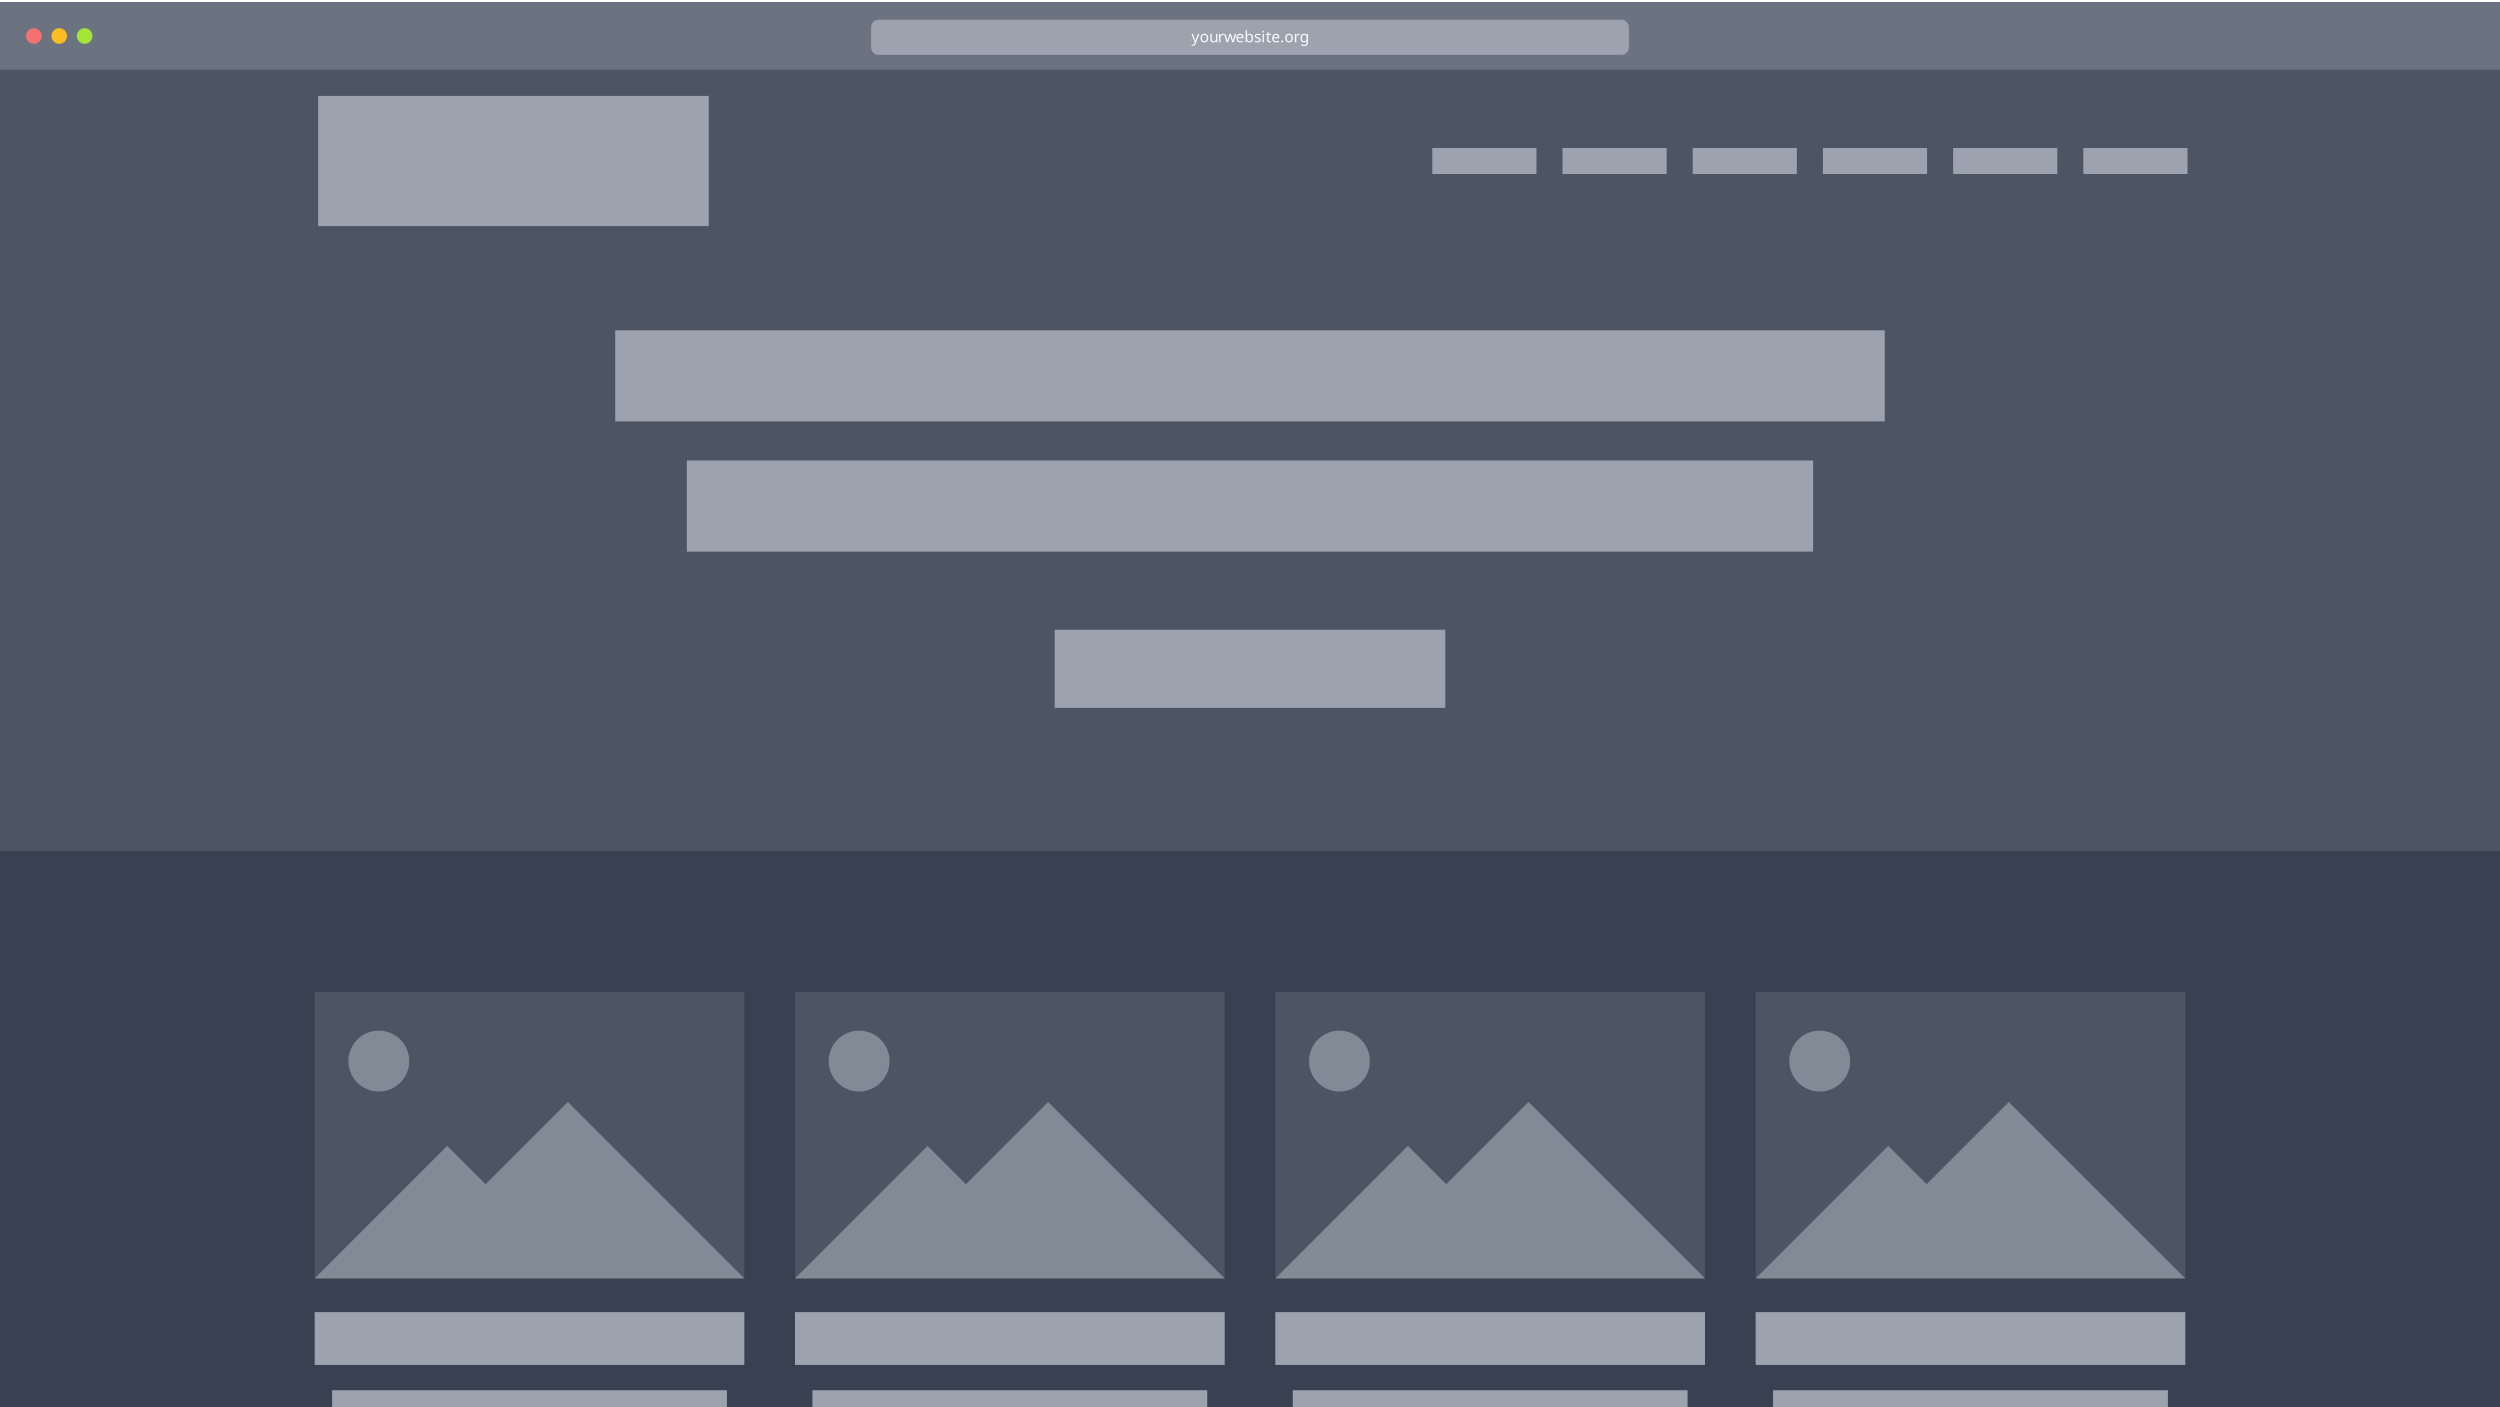
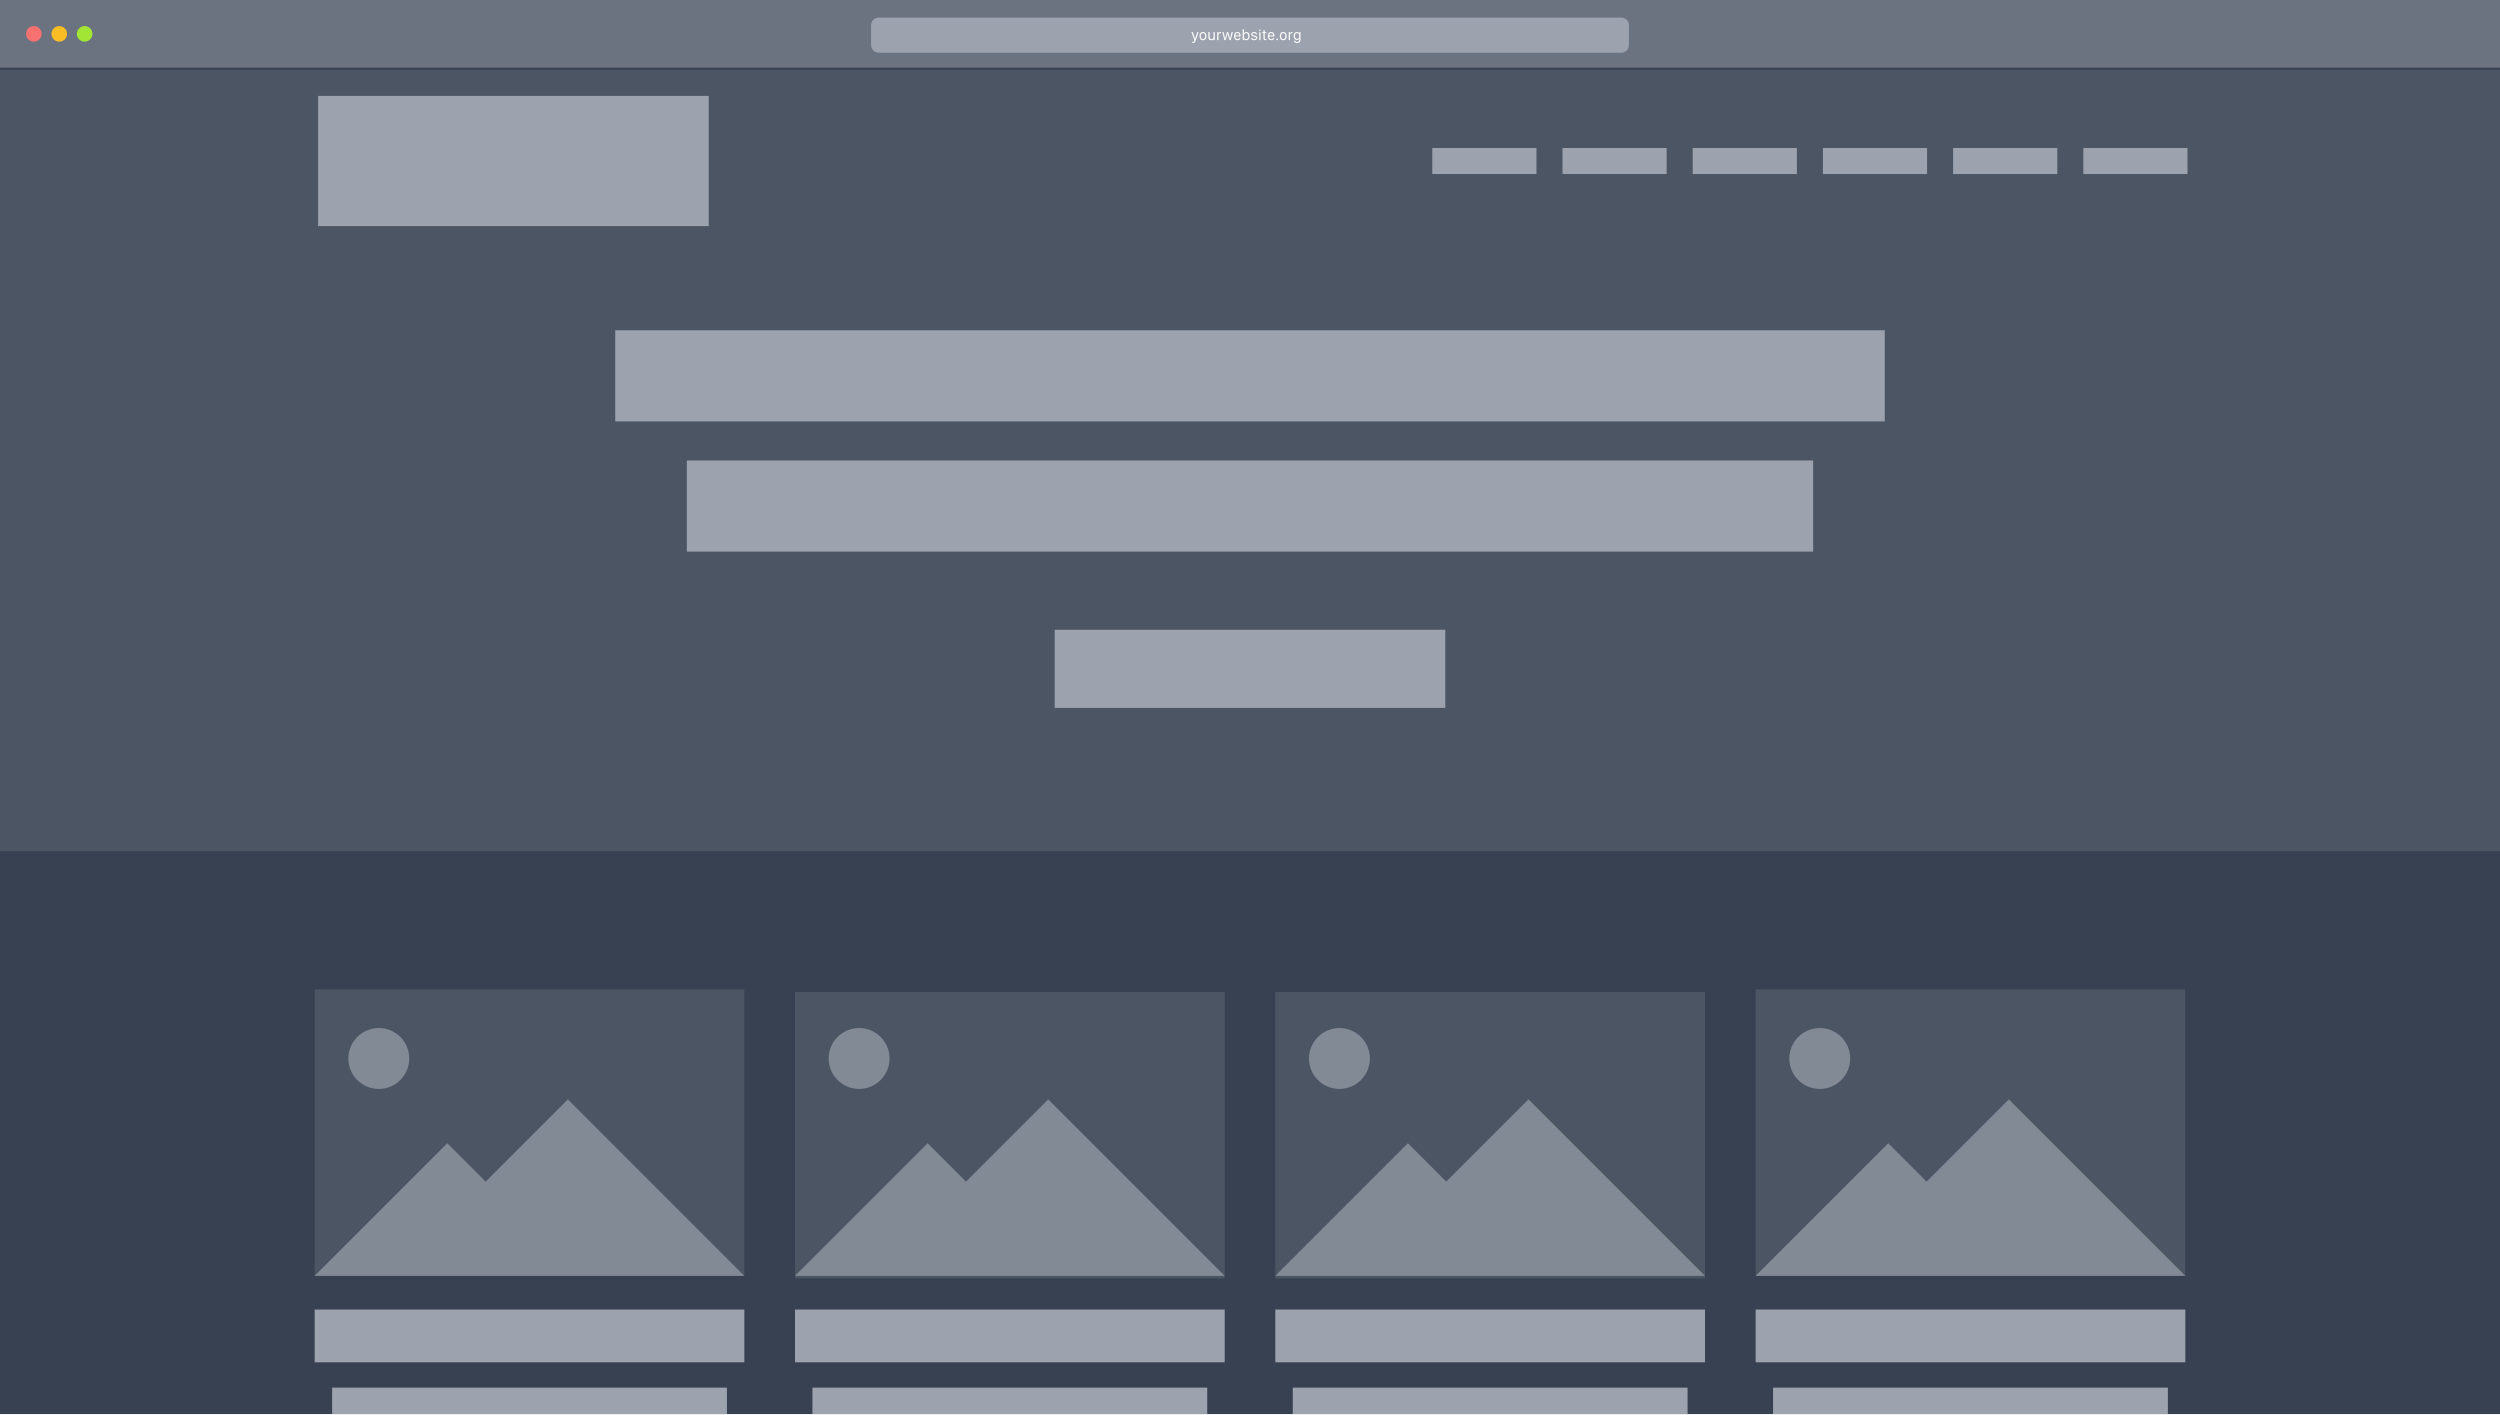
- <svg xmlns="http://www.w3.org/2000/svg" id="desktop-dark" viewBox="0 0 1920 1080">
-   <polyline points="1920 1.65 1920 1081.65 0 1081.65 0 1.65 1920 1.65" fill="#374151" stroke-width="0" />
+ <svg xmlns="http://www.w3.org/2000/svg" id="desktop-dark" viewBox="0 0 1920 1086">
+   <polyline points="1920 0 1920 1086 0 1086 0 0 1920 0" fill="#374151" stroke-width="0" />
  <rect y="53.65" width="1920" height="600" fill="#4b5563" stroke-width="0" />
  <rect x="244.32" y="73.65" width="300" height="100" fill="#9ca3af" stroke-width="0" />
  <g>
    <rect x="1600" y="113.65" width="80" height="20" fill="#9ca3af" stroke-width="0" />
    <rect x="1500" y="113.65" width="80" height="20" fill="#9ca3af" stroke-width="0" />
    <rect x="1400" y="113.65" width="80" height="20" fill="#9ca3af" stroke-width="0" />
    <rect x="1300" y="113.65" width="80" height="20" fill="#9ca3af" stroke-width="0" />
    <rect x="1200" y="113.65" width="80" height="20" fill="#9ca3af" stroke-width="0" />
    <rect x="1100" y="113.65" width="80" height="20" fill="#9ca3af" stroke-width="0" />
  </g>
  <g>
    <rect x="472.5" y="253.65" width="975" height="70" fill="#9ca3af" stroke-width="0" />
    <rect x="527.5" y="353.65" width="865" height="70" fill="#9ca3af" stroke-width="0" />
  </g>
  <rect x="810" y="483.65" width="300" height="60" fill="#9ca3af" stroke-width="0" />
  <path d="m610.56,761.86h330v220h-330v-220Z" fill="#4b5563" stroke-width="0" />
-   <path d="m805,846.31l-63.16,63.16-29.45-29.45-101.84,101.84h330l-135.56-135.55Z" fill="#9ca3af" isolation="isolate" opacity=".68" stroke-width="0" />
-   <circle cx="659.8" cy="814.92" r="23.38" fill="#9ca3af" isolation="isolate" opacity=".68" stroke-width="0" />
-   <rect x="610.56" y="1007.72" width="330" height="40.54" fill="#9ca3af" stroke-width="0" />
-   <rect x="623.95" y="1067.7" width="303.21" height="13.95" fill="#9ca3af" stroke-width="0" />
+   <path d="m805,844.31l-63.16,63.16-29.45-29.45-101.84,101.84h330l-135.56-135.55Z" fill="#9ca3af" isolation="isolate" opacity=".68" stroke-width="0" />
+   <circle cx="659.8" cy="812.92" r="23.38" fill="#9ca3af" isolation="isolate" opacity=".68" stroke-width="0" />
+   <rect x="610.56" y="1005.72" width="330" height="40.54" fill="#9ca3af" stroke-width="0" />
+   <rect x="623.95" y="1065.7" width="303.21" height="20.3" fill="#9ca3af" stroke-width="0" />
  <path d="m979.44,761.86h330v220h-330v-220Z" fill="#4b5563" stroke-width="0" />
-   <path d="m1173.88,846.31l-63.16,63.16-29.45-29.45-101.84,101.84h330l-135.56-135.55Z" fill="#9ca3af" isolation="isolate" opacity=".68" stroke-width="0" />
-   <circle cx="1028.69" cy="814.92" r="23.38" fill="#9ca3af" isolation="isolate" opacity=".68" stroke-width="0" />
-   <rect x="979.44" y="1007.72" width="330" height="40.54" fill="#9ca3af" stroke-width="0" />
-   <rect x="992.84" y="1067.7" width="303.21" height="13.95" fill="#9ca3af" stroke-width="0" />
-   <path d="m1348.33,761.86h330v220h-330v-220Z" fill="#4b5563" stroke-width="0" />
-   <path d="m1542.77,846.31l-63.16,63.16-29.45-29.45-101.84,101.84h330l-135.56-135.55Z" fill="#9ca3af" isolation="isolate" opacity=".68" stroke-width="0" />
-   <circle cx="1397.57" cy="814.92" r="23.38" fill="#9ca3af" isolation="isolate" opacity=".68" stroke-width="0" />
-   <rect x="1348.33" y="1007.72" width="330" height="40.54" fill="#9ca3af" isolation="isolate" stroke-width="0" />
-   <rect x="1361.72" y="1067.7" width="303.21" height="14.3" fill="#9ca3af" isolation="isolate" stroke-width="0" />
-   <path d="m241.67,761.86h330v220H241.67v-220Z" fill="#4b5563" stroke-width="0" />
-   <path d="m436.11,846.31l-63.16,63.16-29.45-29.45-101.84,101.84h330l-135.56-135.55Z" fill="#9ca3af" isolation="isolate" opacity=".68" stroke-width="0" />
-   <circle cx="290.92" cy="814.92" r="23.38" fill="#9ca3af" isolation="isolate" opacity=".68" stroke-width="0" />
-   <rect x="241.67" y="1007.72" width="330" height="40.54" fill="#9ca3af" stroke-width="0" />
-   <rect x="255.07" y="1067.7" width="303.21" height="13.95" fill="#9ca3af" stroke-width="0" />
-   <rect y="1.65" width="1920" height="52" fill="#6b7280" stroke-width="0" />
-   <rect x="669" y="15.15" width="582" height="27" rx="5.78" ry="5.78" fill="#9ca3af" stroke-width="0" />
+   <path d="m1173.88,844.31l-63.16,63.16-29.45-29.45-101.84,101.84h330l-135.56-135.55Z" fill="#9ca3af" isolation="isolate" opacity=".68" stroke-width="0" />
+   <circle cx="1028.69" cy="812.92" r="23.38" fill="#9ca3af" isolation="isolate" opacity=".68" stroke-width="0" />
+   <rect x="979.44" y="1005.72" width="330" height="40.54" fill="#9ca3af" stroke-width="0" />
+   <rect x="992.84" y="1065.7" width="303.21" height="20.3" fill="#9ca3af" stroke-width="0" />
+   <path d="m1348.33,759.86h330v220h-330v-220Z" fill="#4b5563" stroke-width="0" />
+   <path d="m1542.77,844.31l-63.16,63.16-29.45-29.45-101.84,101.84h330l-135.56-135.55Z" fill="#9ca3af" isolation="isolate" opacity=".68" stroke-width="0" />
+   <circle cx="1397.57" cy="812.92" r="23.38" fill="#9ca3af" isolation="isolate" opacity=".68" stroke-width="0" />
+   <rect x="1348.33" y="1005.72" width="330" height="40.54" fill="#9ca3af" isolation="isolate" stroke-width="0" />
+   <rect x="1361.72" y="1065.7" width="303.21" height="20.3" fill="#9ca3af" isolation="isolate" stroke-width="0" />
+   <path d="m241.67,759.86h330v220H241.67v-220Z" fill="#4b5563" stroke-width="0" />
+   <path d="m436.11,844.31l-63.16,63.16-29.45-29.45-101.84,101.84h330l-135.56-135.55Z" fill="#9ca3af" isolation="isolate" opacity=".68" stroke-width="0" />
+   <circle cx="290.92" cy="812.92" r="23.38" fill="#9ca3af" isolation="isolate" opacity=".68" stroke-width="0" />
+   <rect x="241.67" y="1005.72" width="330" height="40.54" fill="#9ca3af" stroke-width="0" />
+   <rect x="255.07" y="1065.7" width="303.21" height="20.3" fill="#9ca3af" stroke-width="0" />
+   <rect width="1920" height="52" fill="#6b7280" stroke-width="0" />
+   <rect x="669" y="13.5" width="582" height="27" rx="5.78" ry="5.78" fill="#9ca3af" stroke-width="0" />
  <g>
-     <circle cx="26" cy="27.65" r="6" fill="#f77171" stroke-width="0" />
-     <circle cx="45.5" cy="27.65" r="6" fill="#fabe24" stroke-width="0" />
-     <circle cx="65" cy="27.65" r="6" fill="#a2e535" stroke-width="0" />
+     <circle cx="26" cy="26" r="6" fill="#f77171" stroke-width="0" />
+     <circle cx="45.5" cy="26" r="6" fill="#fabe24" stroke-width="0" />
+     <circle cx="65" cy="26" r="6" fill="#a2e535" stroke-width="0" />
  </g>
-   <text transform="translate(914.99 32.47)" fill="#f9f9f9" font-family="SFCompact-Regular, 'SF Compact'" font-size="12" font-variation-settings="'opsz' 19, 'wght' 457">
-     <tspan x="0" y="0" letter-spacing="0em">y</tspan>
-     <tspan x="6.34" y="0">ou</tspan>
-     <tspan x="20.24" y="0" letter-spacing=".01em">r</tspan>
-     <tspan x="25.06" y="0" letter-spacing="0em">w</tspan>
-     <tspan x="33.87" y="0">ebs</tspan>
-     <tspan x="53.62" y="0" letter-spacing="0em">i</tspan>
-     <tspan x="57.05" y="0">te.o</tspan>
-     <tspan x="78.46" y="0" letter-spacing="0em">r</tspan>
-     <tspan x="83.14" y="0">g</tspan>
-   </text>
+   <g>
+     <path d="m918.38,30.84l-.16.43c-.48,1.31-1.08,1.71-2.12,1.71-.19,0-.4-.02-.57-.05v-.82c.1.01.29.02.45.02.7,0,1.04-.24,1.21-.89l.09-.33-2.27-6.25h1.12l1.66,5.04h.04l1.67-5.04h1.07c-.06.2-2.19,6.18-2.2,6.19Z" fill="#f9f9f9" stroke-width="0" />
+     <path d="m926.53,27.45v.55c0,1.67-.91,2.91-2.64,2.91s-2.65-1.24-2.65-2.91v-.55c0-1.65.93-2.89,2.65-2.89s2.64,1.25,2.64,2.89Zm-4.28.04v.48c0,1.25.58,2.07,1.64,2.07s1.63-.81,1.63-2.07v-.48c0-1.26-.57-2.07-1.63-2.07s-1.64.81-1.64,2.07Z" fill="#f9f9f9" stroke-width="0" />
+     <path d="m932.99,30.81h-1v-.81h-.04c-.22.49-.8.91-1.78.91-1.27,0-2.18-.73-2.18-2.14v-4.12h1.01v3.83c0,1.15.66,1.52,1.47,1.52.88,0,1.51-.56,1.51-1.54v-3.81h1.01v6.16Z" fill="#f9f9f9" stroke-width="0" />
+     <path d="m934.79,24.66h1.01v.76h.03c.18-.37.64-.85,1.52-.85.13,0,.26.01.38.03v.92c-.11-.02-.3-.02-.49-.02-1.09,0-1.43.68-1.43,1.51v3.81h-1.01v-6.16Z" fill="#f9f9f9" stroke-width="0" />
+     <path d="m945.25,30.81h-1.04l-1.41-4.75h-.02l-1.4,4.75h-1.05l-1.61-6.16h1.02l1.13,4.87h.05l1.39-4.87h.96l1.39,4.87h.05l1.13-4.87h1.02l-1.61,6.16Z" fill="#f9f9f9" stroke-width="0" />
+     <path d="m947.74,28.03v-.69c0-1.62.92-2.78,2.54-2.78s2.54,1.16,2.54,2.85v.57h-4.07v.11c0,1.17.6,1.97,1.6,1.97.71,0,1.18-.36,1.38-.93h1c-.23,1.02-1.05,1.78-2.41,1.78-1.61,0-2.58-1.13-2.58-2.88Zm4.07-.86v-.02c0-.98-.6-1.75-1.52-1.75s-1.54.78-1.54,1.75v.02h3.06Z" fill="#f9f9f9" stroke-width="0" />
+     <path d="m955.35,29.89h-.03v.93h-.97v-8.42h1.01v3.11h.03c.32-.53,1.03-.94,1.81-.94,1.44,0,2.44,1.02,2.44,2.87v.6c0,1.78-.97,2.88-2.46,2.88-.88,0-1.48-.39-1.84-1.03Zm3.28-1.91v-.49c0-1.33-.64-2.05-1.56-2.05-1.07,0-1.72.71-1.72,2.05v.47c0,1.34.64,2.07,1.72,2.07.93,0,1.56-.74,1.56-2.06Z" fill="#f9f9f9" stroke-width="0" />
+     <path d="m963.22,24.56c1.45,0,2.19.83,2.19,1.85h-.94c-.04-.47-.33-1.02-1.29-1.02-.73,0-1.26.32-1.26.93,0,.69.81.84,1.52.97,1.15.21,2.13.52,2.13,1.72s-.99,1.92-2.44,1.92c-1.35,0-2.3-.65-2.3-1.76h.98c.09.56.57.93,1.39.93.94,0,1.37-.45,1.37-.97,0-.7-.69-.83-1.55-1-1.15-.23-2.09-.59-2.09-1.7,0-1.3,1.1-1.86,2.28-1.86Z" fill="#f9f9f9" stroke-width="0" />
+     <path d="m967.57,22.53c.36,0,.65.28.65.64s-.29.64-.65.64-.64-.28-.64-.64.29-.64.64-.64Zm-.5,2.13h1.01v6.16h-1.01v-6.16Z" fill="#f9f9f9" stroke-width="0" />
+     <path d="m970.31,23.12h1v1.54h1.22v.84h-1.22v3.6c0,.74.25.93,1,.93.1,0,.18,0,.26-.01v.81c-.09.02-.3.04-.51.04-1.46,0-1.76-.56-1.76-1.78v-3.59h-.83v-.84h.83v-1.54Z" fill="#f9f9f9" stroke-width="0" />
+     <path d="m973.72,28.03v-.69c0-1.62.92-2.78,2.54-2.78s2.54,1.16,2.54,2.85v.57h-4.07v.11c0,1.17.6,1.97,1.6,1.97.71,0,1.18-.36,1.38-.93h1c-.23,1.02-1.05,1.78-2.41,1.78-1.61,0-2.58-1.13-2.58-2.88Zm4.07-.86v-.02c0-.98-.6-1.75-1.52-1.75s-1.54.78-1.54,1.75v.02h3.06Z" fill="#f9f9f9" stroke-width="0" />
+     <path d="m980.84,29.57c.38,0,.68.3.68.68s-.3.67-.68.67-.67-.3-.67-.67.3-.68.67-.68Z" fill="#f9f9f9" stroke-width="0" />
+     <path d="m988.18,27.45v.55c0,1.67-.91,2.91-2.64,2.91s-2.65-1.24-2.65-2.91v-.55c0-1.65.93-2.89,2.65-2.89s2.64,1.25,2.64,2.89Zm-4.28.04v.48c0,1.25.58,2.07,1.64,2.07s1.63-.81,1.63-2.07v-.48c0-1.26-.57-2.07-1.63-2.07s-1.64.81-1.64,2.07Z" fill="#f9f9f9" stroke-width="0" />
+     <path d="m989.73,24.66h1.01v.76h.03c.18-.37.64-.85,1.52-.85.13,0,.26.01.38.03v.92c-.11-.02-.3-.02-.49-.02-1.09,0-1.43.68-1.43,1.51v3.81h-1.01v-6.16Z" fill="#f9f9f9" stroke-width="0" />
+     <path d="m997.79,30.69v-.91h-.03c-.25.53-.92.97-1.76.97-1.44,0-2.46-1.01-2.46-2.85v-.51c0-1.81,1.01-2.83,2.46-2.83.84,0,1.51.44,1.79.96h.03v-.87h.97v6.05c0,1.58-1.22,2.37-2.62,2.37-1.56,0-2.36-.77-2.5-1.8h1.03c.11.5.63.96,1.48.96.97,0,1.61-.57,1.61-1.54Zm-3.24-3.22v.38c0,1.28.61,2.04,1.65,2.04s1.59-.77,1.59-2.04v-.38c0-1.25-.62-2.04-1.59-2.04-1.04,0-1.65.74-1.65,2.04Z" fill="#f9f9f9" stroke-width="0" />
+   </g>
</svg>
